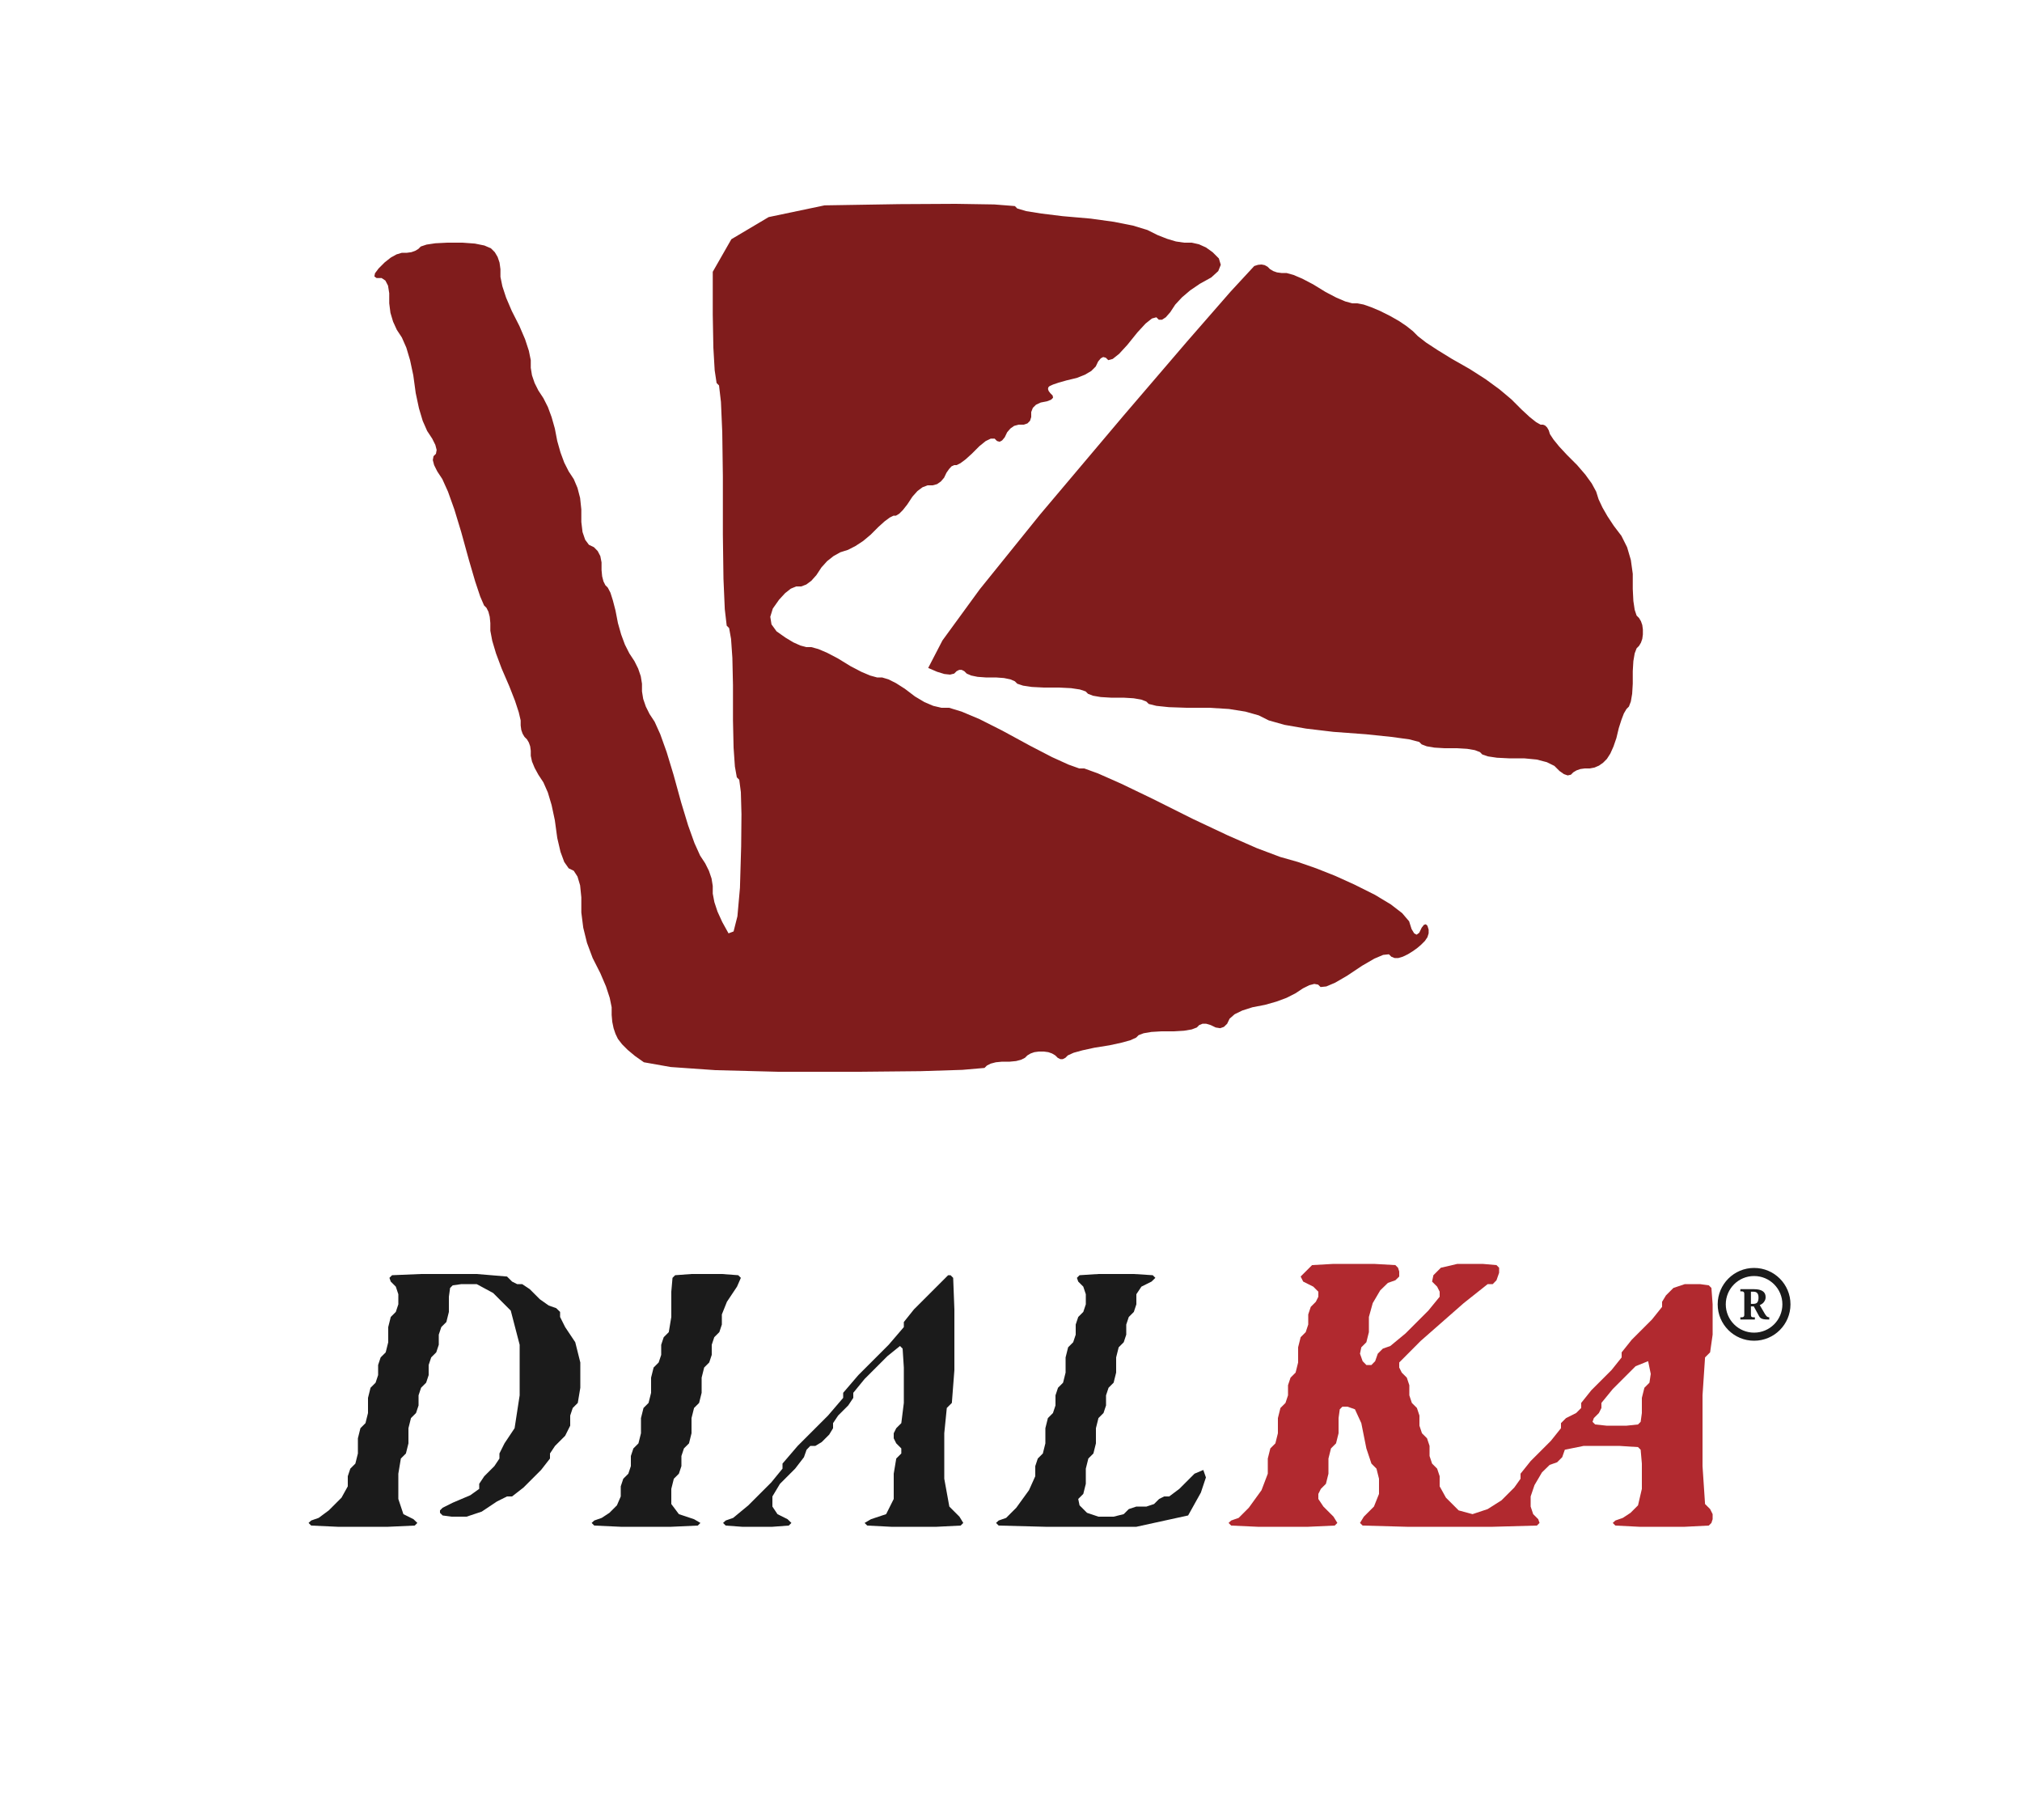
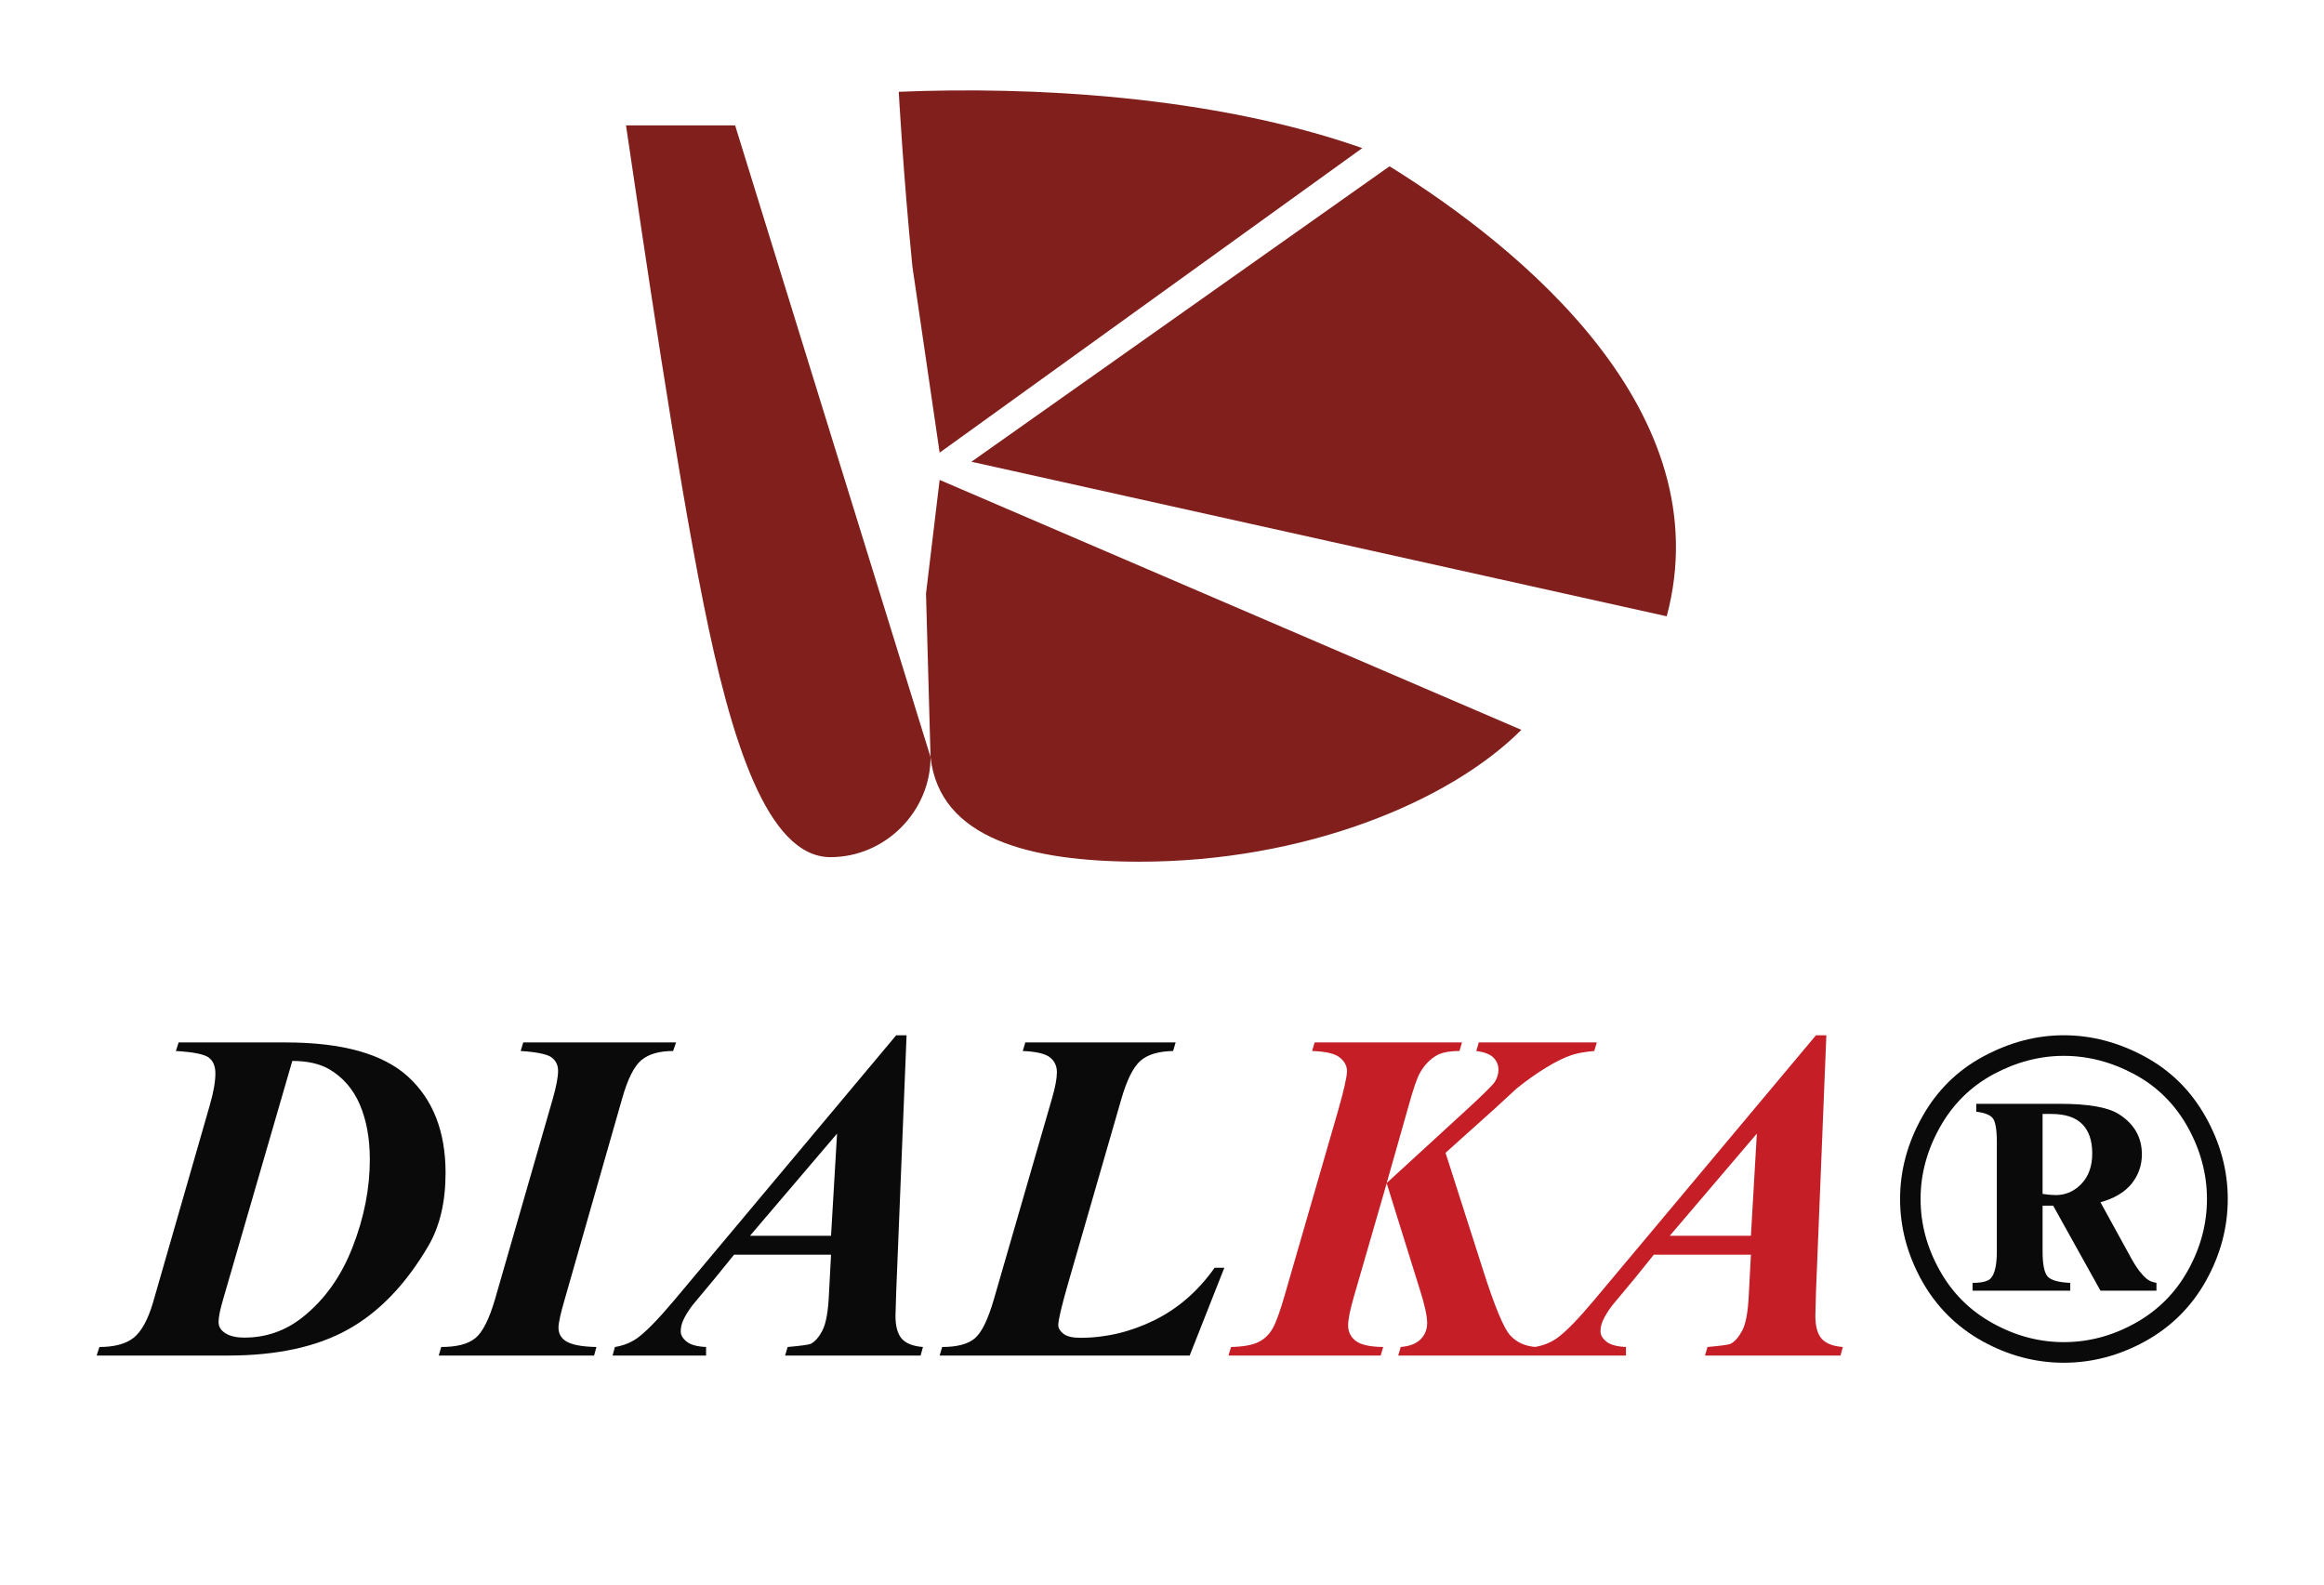
- <svg xmlns="http://www.w3.org/2000/svg" viewBox="0 0 200 180" width="200" height="180" fill="none">
-   <g fill="#801C1C" fill-rule="evenodd">
-     <path d="M 81.56 20.31 L 88.94 20.19 L 94.53 20.16 L 98.34 20.22 L 100.38 20.38 L 100.62 20.62 L 101.50 20.88 L 103.00 21.12 L 105.12 21.38 L 107.88 21.62 L 110.19 21.94 L 112.06 22.31 L 113.50 22.75 L 114.50 23.25 L 115.44 23.62 L 116.31 23.88 L 117.12 24.00 L 117.88 24.00 L 118.59 24.16 L 119.28 24.47 L 119.94 24.94 L 120.56 25.56 L 120.75 26.19 L 120.50 26.81 L 119.81 27.44 L 118.69 28.06 L 117.72 28.72 L 116.91 29.41 L 116.25 30.12 L 115.75 30.88 L 115.31 31.38 L 114.94 31.62 L 114.62 31.62 L 114.38 31.38 L 113.94 31.50 L 113.31 32.00 L 112.50 32.88 L 111.50 34.12 L 110.69 35.00 L 110.06 35.50 L 109.62 35.62 L 109.38 35.38 L 109.12 35.31 L 108.88 35.44 L 108.62 35.75 L 108.38 36.25 L 107.94 36.69 L 107.31 37.06 L 106.50 37.38 L 105.50 37.62 L 104.72 37.84 L 104.16 38.03 L 103.81 38.19 L 103.69 38.31 L 103.66 38.47 L 103.72 38.66 L 103.88 38.88 L 104.12 39.12 L 104.16 39.34 L 103.97 39.53 L 103.56 39.69 L 102.94 39.81 L 102.47 40.03 L 102.16 40.34 L 102.00 40.75 L 102.00 41.25 L 101.88 41.62 L 101.62 41.88 L 101.25 42.00 L 100.75 42.00 L 100.31 42.12 L 99.94 42.38 L 99.62 42.75 L 99.38 43.25 L 99.12 43.56 L 98.88 43.69 L 98.62 43.62 L 98.38 43.38 L 98.00 43.38 L 97.50 43.62 L 96.88 44.12 L 96.12 44.88 L 95.50 45.44 L 95.00 45.81 L 94.62 46.00 L 94.38 46.00 L 94.12 46.12 L 93.88 46.38 L 93.62 46.75 L 93.38 47.25 L 93.06 47.62 L 92.69 47.88 L 92.25 48.00 L 91.75 48.00 L 91.25 48.19 L 90.75 48.56 L 90.25 49.12 L 89.75 49.88 L 89.31 50.44 L 88.94 50.81 L 88.62 51.00 L 88.38 51.00 L 88.00 51.19 L 87.50 51.56 L 86.88 52.12 L 86.12 52.88 L 85.38 53.50 L 84.62 54.00 L 83.88 54.38 L 83.12 54.62 L 82.44 55.00 L 81.81 55.50 L 81.25 56.12 L 80.75 56.88 L 80.25 57.44 L 79.75 57.81 L 79.25 58.00 L 78.75 58.00 L 78.22 58.22 L 77.66 58.66 L 77.06 59.31 L 76.44 60.19 L 76.19 61.00 L 76.31 61.75 L 76.81 62.44 L 77.69 63.06 L 78.47 63.53 L 79.16 63.84 L 79.75 64.00 L 80.25 64.00 L 80.94 64.19 L 81.81 64.56 L 82.88 65.12 L 84.12 65.88 L 85.19 66.44 L 86.06 66.81 L 86.75 67.00 L 87.25 67.00 L 87.88 67.19 L 88.62 67.56 L 89.50 68.12 L 90.50 68.88 L 91.44 69.44 L 92.31 69.81 L 93.12 70.00 L 93.88 70.00 L 95.12 70.38 L 96.88 71.12 L 99.12 72.25 L 101.88 73.75 L 104.06 74.88 L 105.69 75.62 L 106.75 76.00 L 107.25 76.00 L 108.62 76.50 L 110.88 77.50 L 114.00 79.00 L 118.00 81.00 L 121.44 82.62 L 124.31 83.88 L 126.62 84.75 L 128.38 85.25 L 130.19 85.88 L 132.06 86.62 L 134.00 87.50 L 136.00 88.50 L 137.56 89.44 L 138.69 90.31 L 139.38 91.12 L 139.62 91.88 L 139.88 92.31 L 140.12 92.44 L 140.38 92.25 L 140.62 91.75 L 140.84 91.47 L 141.03 91.41 L 141.19 91.56 L 141.31 91.94 L 141.31 92.31 L 141.19 92.69 L 140.94 93.06 L 140.56 93.44 L 140.16 93.78 L 139.72 94.09 L 139.25 94.38 L 138.75 94.62 L 138.31 94.75 L 137.94 94.75 L 137.62 94.62 L 137.38 94.38 L 136.81 94.44 L 135.94 94.81 L 134.75 95.50 L 133.25 96.50 L 132.06 97.19 L 131.19 97.56 L 130.62 97.62 L 130.38 97.38 L 130.00 97.31 L 129.50 97.44 L 128.88 97.75 L 128.12 98.25 L 127.25 98.69 L 126.25 99.06 L 125.12 99.38 L 123.88 99.62 L 122.88 99.94 L 122.12 100.31 L 121.62 100.75 L 121.38 101.25 L 121.06 101.56 L 120.69 101.69 L 120.25 101.62 L 119.75 101.38 L 119.31 101.25 L 118.94 101.25 L 118.62 101.38 L 118.38 101.62 L 117.88 101.81 L 117.12 101.94 L 116.12 102.00 L 114.88 102.00 L 113.88 102.06 L 113.12 102.19 L 112.62 102.38 L 112.38 102.62 L 111.81 102.88 L 110.94 103.12 L 109.75 103.38 L 108.25 103.62 L 107.06 103.88 L 106.19 104.12 L 105.62 104.38 L 105.38 104.62 L 105.12 104.75 L 104.88 104.75 L 104.62 104.62 L 104.38 104.38 L 104.06 104.19 L 103.69 104.06 L 103.25 104.00 L 102.75 104.00 L 102.31 104.06 L 101.94 104.19 L 101.62 104.38 L 101.38 104.62 L 101.00 104.81 L 100.50 104.94 L 99.88 105.00 L 99.12 105.00 L 98.50 105.06 L 98.00 105.19 L 97.62 105.38 L 97.38 105.62 L 95.19 105.81 L 91.06 105.94 L 85.00 106.00 L 77.00 106.00 L 70.78 105.84 L 66.34 105.53 L 63.69 105.06 L 62.81 104.44 L 62.09 103.84 L 61.53 103.28 L 61.12 102.75 L 60.88 102.25 L 60.69 101.69 L 60.56 101.06 L 60.50 100.38 L 60.50 99.62 L 60.31 98.69 L 59.94 97.56 L 59.38 96.25 L 58.62 94.75 L 58.06 93.25 L 57.69 91.75 L 57.50 90.25 L 57.50 88.75 L 57.38 87.56 L 57.12 86.69 L 56.75 86.12 L 56.25 85.88 L 55.81 85.25 L 55.44 84.25 L 55.12 82.88 L 54.88 81.12 L 54.56 79.62 L 54.19 78.38 L 53.75 77.38 L 53.25 76.62 L 52.88 75.94 L 52.62 75.31 L 52.50 74.75 L 52.50 74.25 L 52.44 73.81 L 52.31 73.44 L 52.12 73.12 L 51.88 72.88 L 51.69 72.56 L 51.56 72.19 L 51.50 71.75 L 51.50 71.25 L 51.31 70.44 L 50.94 69.31 L 50.38 67.88 L 49.62 66.12 L 49.06 64.62 L 48.69 63.38 L 48.50 62.38 L 48.50 61.62 L 48.44 61.00 L 48.31 60.50 L 48.12 60.12 L 47.88 59.88 L 47.50 59.00 L 47.00 57.50 L 46.38 55.38 L 45.62 52.62 L 44.94 50.38 L 44.31 48.62 L 43.75 47.38 L 43.25 46.62 L 42.94 46.00 L 42.81 45.50 L 42.88 45.12 L 43.12 44.88 L 43.19 44.50 L 43.06 44.00 L 42.75 43.38 L 42.25 42.62 L 41.81 41.62 L 41.44 40.38 L 41.12 38.88 L 40.88 37.12 L 40.56 35.62 L 40.19 34.38 L 39.75 33.38 L 39.25 32.62 L 38.88 31.81 L 38.62 30.94 L 38.50 30.00 L 38.50 29.00 L 38.38 28.25 L 38.12 27.75 L 37.75 27.50 L 37.25 27.50 L 37.03 27.34 L 37.09 27.03 L 37.44 26.56 L 38.06 25.94 L 38.66 25.47 L 39.22 25.16 L 39.75 25.00 L 40.25 25.00 L 40.69 24.94 L 41.06 24.81 L 41.38 24.62 L 41.62 24.38 L 42.19 24.19 L 43.06 24.06 L 44.25 24.00 L 45.75 24.00 L 46.97 24.09 L 47.91 24.28 L 48.56 24.56 L 48.94 24.94 L 49.22 25.41 L 49.41 25.97 L 49.50 26.62 L 49.50 27.38 L 49.69 28.31 L 50.06 29.44 L 50.62 30.75 L 51.38 32.25 L 51.94 33.56 L 52.31 34.69 L 52.50 35.62 L 52.50 36.38 L 52.62 37.12 L 52.88 37.88 L 53.25 38.62 L 53.75 39.38 L 54.19 40.25 L 54.56 41.25 L 54.88 42.38 L 55.12 43.62 L 55.44 44.75 L 55.81 45.75 L 56.25 46.62 L 56.75 47.38 L 57.12 48.25 L 57.38 49.25 L 57.50 50.38 L 57.50 51.62 L 57.62 52.62 L 57.88 53.38 L 58.25 53.88 L 58.75 54.12 L 59.12 54.50 L 59.38 55.00 L 59.50 55.62 L 59.50 56.38 L 59.56 57.00 L 59.69 57.50 L 59.88 57.88 L 60.12 58.12 L 60.38 58.62 L 60.62 59.38 L 60.88 60.38 L 61.12 61.62 L 61.44 62.75 L 61.81 63.75 L 62.25 64.62 L 62.75 65.38 L 63.12 66.12 L 63.38 66.88 L 63.50 67.62 L 63.50 68.38 L 63.62 69.12 L 63.88 69.88 L 64.25 70.62 L 64.75 71.38 L 65.31 72.62 L 65.94 74.38 L 66.62 76.62 L 67.38 79.38 L 68.06 81.62 L 68.69 83.38 L 69.25 84.62 L 69.75 85.38 L 70.12 86.12 L 70.38 86.88 L 70.50 87.62 L 70.50 88.38 L 70.66 89.22 L 70.97 90.16 L 71.44 91.19 L 72.06 92.31 L 72.56 92.12 L 72.94 90.62 L 73.19 87.81 L 73.31 83.69 L 73.34 80.53 L 73.28 78.34 L 73.12 77.12 L 72.88 76.88 L 72.69 75.81 L 72.56 73.94 L 72.50 71.25 L 72.50 67.75 L 72.44 65.06 L 72.31 63.19 L 72.12 62.12 L 71.88 61.88 L 71.69 60.25 L 71.56 57.25 L 71.50 52.88 L 71.50 47.12 L 71.44 42.75 L 71.31 39.75 L 71.12 38.12 L 70.88 37.88 L 70.69 36.62 L 70.56 34.38 L 70.50 31.12 L 70.50 26.88 L 72.34 23.66 L 76.03 21.47 Z M 124.06 26.31 L 124.44 26.19 L 124.78 26.16 L 125.09 26.22 L 125.38 26.38 L 125.62 26.62 L 125.94 26.81 L 126.31 26.94 L 126.75 27.00 L 127.25 27.00 L 127.94 27.19 L 128.81 27.56 L 129.88 28.12 L 131.12 28.88 L 132.19 29.44 L 133.06 29.81 L 133.75 30.00 L 134.25 30.00 L 134.88 30.12 L 135.62 30.38 L 136.50 30.75 L 137.50 31.25 L 138.38 31.75 L 139.12 32.25 L 139.75 32.75 L 140.25 33.25 L 141.06 33.88 L 142.19 34.62 L 143.62 35.50 L 145.38 36.50 L 146.94 37.50 L 148.31 38.50 L 149.50 39.50 L 150.50 40.50 L 151.31 41.25 L 151.94 41.75 L 152.38 42.00 L 152.62 42.00 L 152.84 42.09 L 153.03 42.28 L 153.19 42.56 L 153.31 42.94 L 153.66 43.47 L 154.22 44.16 L 155.00 45.00 L 156.00 46.00 L 156.81 46.94 L 157.44 47.81 L 157.88 48.62 L 158.12 49.38 L 158.50 50.19 L 159.00 51.06 L 159.62 52.00 L 160.38 53.00 L 160.94 54.12 L 161.31 55.38 L 161.50 56.75 L 161.50 58.25 L 161.56 59.44 L 161.69 60.31 L 161.88 60.88 L 162.12 61.12 L 162.31 61.44 L 162.44 61.81 L 162.50 62.25 L 162.50 62.75 L 162.44 63.19 L 162.31 63.56 L 162.12 63.88 L 161.88 64.12 L 161.69 64.62 L 161.56 65.38 L 161.50 66.38 L 161.50 67.62 L 161.44 68.62 L 161.31 69.38 L 161.12 69.88 L 160.88 70.12 L 160.62 70.56 L 160.38 71.19 L 160.12 72.00 L 159.88 73.00 L 159.59 73.84 L 159.28 74.53 L 158.94 75.06 L 158.56 75.44 L 158.16 75.72 L 157.72 75.91 L 157.25 76.00 L 156.75 76.00 L 156.31 76.06 L 155.94 76.19 L 155.62 76.38 L 155.38 76.62 L 155.06 76.69 L 154.69 76.56 L 154.25 76.25 L 153.75 75.75 L 153.00 75.38 L 152.00 75.12 L 150.75 75.00 L 149.25 75.00 L 148.06 74.94 L 147.19 74.81 L 146.62 74.62 L 146.38 74.38 L 145.88 74.19 L 145.12 74.06 L 144.12 74.00 L 142.88 74.00 L 141.88 73.94 L 141.12 73.81 L 140.62 73.62 L 140.38 73.38 L 139.38 73.12 L 137.62 72.88 L 135.12 72.62 L 131.88 72.38 L 129.19 72.06 L 127.06 71.69 L 125.50 71.25 L 124.50 70.75 L 123.19 70.38 L 121.56 70.12 L 119.62 70.00 L 117.38 70.00 L 115.62 69.94 L 114.38 69.81 L 113.62 69.62 L 113.38 69.38 L 112.88 69.19 L 112.12 69.06 L 111.12 69.00 L 109.88 69.00 L 108.88 68.94 L 108.12 68.81 L 107.62 68.62 L 107.38 68.38 L 106.81 68.19 L 105.94 68.06 L 104.75 68.00 L 103.25 68.00 L 102.06 67.94 L 101.19 67.81 L 100.62 67.62 L 100.38 67.38 L 99.94 67.19 L 99.31 67.06 L 98.50 67.00 L 97.50 67.00 L 96.69 66.94 L 96.06 66.81 L 95.62 66.62 L 95.38 66.38 L 95.12 66.25 L 94.88 66.25 L 94.62 66.38 L 94.38 66.62 L 93.97 66.72 L 93.41 66.66 L 92.69 66.44 L 91.81 66.06 L 93.22 63.34 L 96.91 58.28 L 102.88 50.88 L 111.12 41.12 L 117.41 33.78 L 121.72 28.84 Z" />
+ <svg xmlns="http://www.w3.org/2000/svg" viewBox="0 0 220 150" width="220" height="150" fill="none">
+   <g fill="#811F1C" fill-rule="evenodd">
+     <path d="M 59.26 11.87 L 69.59 11.87 L 88.09 71.67 C 88.09 76.84 83.78 81.14 78.62 81.14 C 72.60 81.14 69.16 69.95 66.58 57.05 C 63.99 44.14 60.98 23.49 59.26 11.87 Z M 85.08 8.69 C 97.55 8.17 114.76 9.03 128.96 14.02 L 88.95 42.85 L 86.37 25.21 C 85.51 16.60 85.08 8.69 85.08 8.69 Z M 91.96 43.71 L 131.54 15.74 C 144.02 23.49 162.95 38.98 157.78 58.34 Z M 88.95 45.43 L 144.02 69.09 C 137.13 75.98 123.37 81.57 107.88 81.57 C 97.55 81.57 88.95 79.42 88.09 71.67 L 87.66 56.19 Z" />
  </g>
-   <g fill="#1B1B1B" fill-rule="evenodd">
-     <path d="M 38.52 126.38 L 38.78 126.12 L 41.65 126.00 L 47.15 126.00 L 50.15 126.25 L 50.65 126.75 L 51.15 127.00 L 51.65 127.00 L 52.40 127.50 L 53.40 128.50 L 54.28 129.12 L 55.02 129.38 L 55.40 129.75 L 55.40 130.25 L 55.90 131.25 L 56.90 132.75 L 57.40 134.75 L 57.40 137.25 L 57.15 138.75 L 56.65 139.25 L 56.40 140.00 L 56.40 141.00 L 55.90 142.00 L 54.90 143.00 L 54.40 143.75 L 54.40 144.25 L 53.52 145.38 L 51.78 147.12 L 50.65 148.00 L 50.15 148.00 L 49.15 148.50 L 47.65 149.50 L 46.15 150.00 L 44.65 150.00 L 43.78 149.88 L 43.52 149.62 L 43.52 149.38 L 43.78 149.12 L 44.78 148.62 L 46.52 147.88 L 47.40 147.25 L 47.40 146.75 L 47.90 146.00 L 48.90 145.00 L 49.40 144.25 L 49.40 143.75 L 49.90 142.75 L 50.90 141.25 L 51.40 138.00 L 51.40 133.00 L 50.52 129.62 L 48.78 127.88 L 47.15 127.00 L 45.65 127.00 L 44.78 127.12 L 44.52 127.38 L 44.40 128.25 L 44.40 129.75 L 44.15 130.75 L 43.65 131.25 L 43.40 132.00 L 43.40 133.00 L 43.15 133.75 L 42.65 134.25 L 42.40 135.00 L 42.40 136.00 L 42.15 136.75 L 41.65 137.25 L 41.40 138.00 L 41.40 139.00 L 41.15 139.75 L 40.65 140.25 L 40.40 141.25 L 40.40 142.75 L 40.15 143.75 L 39.65 144.25 L 39.40 145.75 L 39.40 148.25 L 39.90 149.75 L 40.90 150.25 L 41.28 150.62 L 41.02 150.88 L 38.40 151.00 L 33.40 151.00 L 30.78 150.88 L 30.52 150.62 L 30.78 150.38 L 31.52 150.12 L 32.52 149.38 L 33.78 148.12 L 34.40 147.00 L 34.40 146.00 L 34.65 145.25 L 35.15 144.75 L 35.40 143.75 L 35.40 142.25 L 35.65 141.25 L 36.15 140.75 L 36.40 139.75 L 36.40 138.25 L 36.65 137.25 L 37.15 136.75 L 37.40 136.00 L 37.40 135.00 L 37.65 134.25 L 38.15 133.75 L 38.40 132.75 L 38.40 131.25 L 38.65 130.25 L 39.15 129.75 L 39.40 129.00 L 39.40 128.00 L 39.15 127.25 L 38.65 126.75 Z M 66.52 126.38 L 66.78 126.12 L 68.40 126.00 L 71.40 126.00 L 73.02 126.12 L 73.28 126.38 L 72.90 127.25 L 71.90 128.75 L 71.40 130.00 L 71.40 131.00 L 71.15 131.75 L 70.65 132.25 L 70.40 133.00 L 70.40 134.00 L 70.15 134.75 L 69.65 135.25 L 69.40 136.25 L 69.40 137.75 L 69.15 138.75 L 68.65 139.25 L 68.40 140.25 L 68.40 141.75 L 68.15 142.75 L 67.65 143.25 L 67.40 144.00 L 67.40 145.00 L 67.15 145.75 L 66.65 146.25 L 66.40 147.25 L 66.40 148.75 L 67.15 149.75 L 68.65 150.25 L 69.28 150.62 L 69.02 150.88 L 66.40 151.00 L 61.40 151.00 L 58.78 150.88 L 58.52 150.62 L 58.78 150.38 L 59.52 150.12 L 60.28 149.62 L 61.02 148.88 L 61.40 148.00 L 61.40 147.00 L 61.65 146.25 L 62.15 145.75 L 62.40 145.00 L 62.40 144.00 L 62.65 143.25 L 63.15 142.75 L 63.40 141.75 L 63.40 140.25 L 63.65 139.25 L 64.15 138.75 L 64.40 137.75 L 64.40 136.25 L 64.65 135.25 L 65.15 134.75 L 65.40 134.00 L 65.40 133.00 L 65.65 132.25 L 66.15 131.75 L 66.40 130.25 L 66.40 127.75 Z M 93.52 126.38 L 93.78 126.12 L 94.02 126.12 L 94.28 126.38 L 94.40 129.50 L 94.40 135.50 L 94.15 138.75 L 93.65 139.25 L 93.40 141.75 L 93.40 146.25 L 93.90 149.00 L 94.90 150.00 L 95.28 150.62 L 95.02 150.88 L 92.65 151.00 L 88.15 151.00 L 85.78 150.88 L 85.52 150.62 L 86.15 150.25 L 87.65 149.75 L 88.40 148.25 L 88.40 145.75 L 88.65 144.25 L 89.15 143.75 L 89.15 143.25 L 88.65 142.75 L 88.40 142.25 L 88.40 141.75 L 88.65 141.25 L 89.15 140.75 L 89.40 138.75 L 89.40 135.25 L 89.28 133.38 L 89.02 133.12 L 87.78 134.12 L 85.52 136.38 L 84.40 137.75 L 84.40 138.25 L 83.90 139.00 L 82.90 140.00 L 82.40 140.75 L 82.40 141.25 L 82.02 141.88 L 81.28 142.62 L 80.65 143.00 L 80.15 143.00 L 79.78 143.38 L 79.52 144.12 L 78.65 145.25 L 77.15 146.75 L 76.40 148.00 L 76.40 149.00 L 76.90 149.75 L 77.90 150.25 L 78.28 150.62 L 78.02 150.88 L 76.40 151.00 L 73.40 151.00 L 71.78 150.88 L 71.52 150.62 L 71.78 150.38 L 72.52 150.12 L 74.02 148.88 L 76.28 146.62 L 77.40 145.25 L 77.40 144.75 L 78.90 143.00 L 81.90 140.00 L 83.40 138.25 L 83.40 137.75 L 84.90 136.00 L 87.90 133.00 L 89.40 131.25 L 89.40 130.75 L 90.40 129.50 L 92.40 127.50 Z M 106.52 126.38 L 106.78 126.12 L 108.65 126.00 L 112.15 126.00 L 114.02 126.12 L 114.28 126.38 L 113.90 126.75 L 112.90 127.25 L 112.40 128.00 L 112.40 129.00 L 112.15 129.75 L 111.65 130.25 L 111.40 131.00 L 111.40 132.00 L 111.15 132.75 L 110.65 133.25 L 110.40 134.25 L 110.40 135.75 L 110.15 136.75 L 109.65 137.25 L 109.40 138.00 L 109.40 139.00 L 109.15 139.75 L 108.65 140.25 L 108.40 141.25 L 108.40 142.75 L 108.15 143.75 L 107.65 144.25 L 107.40 145.25 L 107.40 146.75 L 107.15 147.75 L 106.65 148.25 L 106.78 148.88 L 107.52 149.62 L 108.65 150.00 L 110.15 150.00 L 111.15 149.75 L 111.65 149.25 L 112.40 149.00 L 113.40 149.00 L 114.15 148.75 L 114.65 148.25 L 115.15 148.00 L 115.65 148.00 L 116.65 147.25 L 118.15 145.75 L 119.02 145.38 L 119.28 146.12 L 118.78 147.62 L 117.52 149.88 L 112.40 151.00 L 103.40 151.00 L 98.78 150.88 L 98.52 150.62 L 98.78 150.38 L 99.52 150.12 L 100.52 149.12 L 101.78 147.38 L 102.40 146.00 L 102.40 145.00 L 102.65 144.25 L 103.15 143.75 L 103.40 142.75 L 103.40 141.25 L 103.65 140.25 L 104.15 139.75 L 104.40 139.00 L 104.40 138.00 L 104.65 137.25 L 105.15 136.75 L 105.40 135.75 L 105.40 134.25 L 105.65 133.25 L 106.15 132.75 L 106.40 132.00 L 106.40 131.00 L 106.65 130.25 L 107.15 129.75 L 107.40 129.00 L 107.40 128.00 L 107.15 127.25 L 106.65 126.75 Z" />
+   <g fill="#0A0A0A" fill-rule="nonzero">
+     <path d="M 9.15 128.32 L 9.41 127.51 Q 11.55 127.51 12.66 126.63 Q 13.76 125.74 14.48 123.32 L 19.86 104.62 Q 20.39 102.79 20.39 101.61 Q 20.39 100.60 19.77 100.12 Q 19.16 99.64 16.65 99.49 L 16.91 98.68 L 27.05 98.68 Q 35.08 98.68 38.63 101.92 Q 42.18 105.17 42.18 111.03 Q 42.18 115.16 40.54 117.96 Q 37.33 123.43 32.91 125.87 Q 28.50 128.32 21.57 128.32 Z M 27.67 100.43 L 21.15 122.90 Q 20.69 124.45 20.69 125.13 Q 20.69 125.74 21.20 126.11 Q 21.85 126.62 23.14 126.62 Q 26.22 126.62 28.65 124.69 Q 31.76 122.22 33.38 118.05 Q 35.01 113.87 35.01 109.76 Q 35.01 106.79 34.07 104.58 Q 33.13 102.37 31.16 101.21 Q 29.79 100.43 27.67 100.43 Z M 49.29 99.49 L 49.53 98.68 L 64.00 98.68 L 63.72 99.49 Q 61.75 99.49 60.71 100.36 Q 59.67 101.24 58.89 104.01 L 53.46 122.99 Q 52.87 125.00 52.87 125.68 Q 52.87 126.46 53.49 126.90 Q 54.27 127.47 56.46 127.51 L 56.24 128.32 L 41.53 128.32 L 41.77 127.51 Q 43.98 127.51 45.00 126.67 Q 46.03 125.83 46.86 122.99 L 52.33 104.01 Q 52.83 102.26 52.83 101.37 Q 52.83 100.56 52.22 100.10 Q 51.61 99.64 49.29 99.49 Z M 78.67 118.77 L 69.49 118.77 L 67.65 121.04 L 65.55 123.56 Q 64.94 124.37 64.66 125.02 Q 64.44 125.52 64.44 126.03 Q 64.44 126.55 65.00 127.00 Q 65.55 127.45 66.84 127.51 L 66.84 128.32 L 57.99 128.32 L 58.21 127.51 Q 59.39 127.32 60.31 126.68 Q 61.53 125.81 63.83 123.08 L 84.84 98.00 L 85.82 98.00 L 84.84 122.27 Q 84.77 124.17 84.77 124.56 Q 84.77 126.05 85.37 126.73 Q 85.97 127.40 87.37 127.51 L 87.15 128.32 L 74.32 128.32 L 74.56 127.51 Q 76.46 127.34 76.75 127.21 Q 77.36 126.90 77.86 125.93 Q 78.36 124.96 78.47 122.55 Z M 78.67 116.98 L 79.24 107.31 L 71.00 116.98 Z M 112.62 128.32 L 88.95 128.32 L 89.19 127.51 Q 91.31 127.51 92.28 126.69 Q 93.25 125.87 94.08 123.01 L 99.59 103.97 Q 100.05 102.39 100.05 101.50 Q 100.05 100.62 99.40 100.10 Q 98.74 99.57 96.82 99.49 L 97.06 98.68 L 111.29 98.68 L 111.05 99.49 Q 108.99 99.53 107.98 100.40 Q 106.96 101.28 106.17 103.97 L 101.14 121.39 Q 100.18 124.72 100.18 125.44 Q 100.18 125.87 100.67 126.26 Q 101.17 126.64 102.26 126.64 Q 105.89 126.64 109.27 124.98 Q 112.64 123.32 114.98 120.01 L 115.90 120.01 Z" />
  </g>
-   <g fill="#B1292F" fill-rule="evenodd">
-     <path d="M 129.52 125.38 L 129.78 125.12 L 131.90 125.00 L 135.90 125.00 L 138.02 125.12 L 138.28 125.38 L 138.40 125.75 L 138.40 126.25 L 138.02 126.62 L 137.28 126.88 L 136.52 127.62 L 135.78 128.88 L 135.40 130.25 L 135.40 131.75 L 135.15 132.75 L 134.65 133.25 L 134.52 133.88 L 134.78 134.62 L 135.15 135.00 L 135.65 135.00 L 136.02 134.62 L 136.28 133.88 L 136.78 133.38 L 137.52 133.12 L 139.02 131.88 L 141.28 129.62 L 142.40 128.25 L 142.40 127.75 L 142.15 127.25 L 141.65 126.75 L 141.78 126.12 L 142.52 125.38 L 144.15 125.00 L 146.65 125.00 L 148.02 125.12 L 148.28 125.38 L 148.28 125.88 L 148.02 126.62 L 147.65 127.00 L 147.15 127.00 L 144.78 128.88 L 140.52 132.62 L 138.40 134.75 L 138.40 135.25 L 138.65 135.75 L 139.15 136.25 L 139.40 137.00 L 139.40 138.00 L 139.65 138.75 L 140.15 139.25 L 140.40 140.00 L 140.40 141.00 L 140.65 141.75 L 141.15 142.25 L 141.40 143.00 L 141.40 144.00 L 141.65 144.75 L 142.15 145.25 L 142.40 146.00 L 142.40 147.00 L 143.02 148.12 L 144.28 149.38 L 145.65 149.75 L 147.15 149.25 L 148.52 148.38 L 149.78 147.12 L 150.40 146.25 L 150.40 145.75 L 151.40 144.50 L 153.40 142.50 L 154.40 141.25 L 154.40 140.75 L 154.90 140.25 L 155.90 139.75 L 156.40 139.25 L 156.40 138.75 L 157.40 137.50 L 159.40 135.50 L 160.40 134.25 L 160.40 133.75 L 161.40 132.50 L 163.40 130.50 L 164.40 129.25 L 164.40 128.75 L 164.78 128.12 L 165.52 127.38 L 166.65 127.00 L 168.15 127.00 L 169.02 127.12 L 169.28 127.38 L 169.40 129.00 L 169.40 132.00 L 169.15 133.75 L 168.65 134.25 L 168.40 138.00 L 168.40 145.00 L 168.65 148.75 L 169.15 149.25 L 169.40 149.75 L 169.40 150.25 L 169.28 150.62 L 169.02 150.88 L 166.65 151.00 L 162.15 151.00 L 159.78 150.88 L 159.52 150.62 L 159.78 150.38 L 160.52 150.12 L 161.28 149.62 L 162.02 148.88 L 162.40 147.25 L 162.40 144.75 L 162.28 143.38 L 162.02 143.12 L 160.15 143.00 L 156.65 143.00 L 154.78 143.38 L 154.52 144.12 L 154.02 144.62 L 153.28 144.88 L 152.52 145.62 L 151.78 146.88 L 151.40 148.00 L 151.40 149.00 L 151.65 149.75 L 152.15 150.25 L 152.28 150.62 L 152.02 150.88 L 147.65 151.00 L 139.15 151.00 L 134.78 150.88 L 134.52 150.62 L 134.90 150.00 L 135.90 149.00 L 136.40 147.75 L 136.40 146.25 L 136.15 145.25 L 135.65 144.75 L 135.15 143.25 L 134.65 140.75 L 134.02 139.38 L 133.28 139.12 L 132.78 139.12 L 132.52 139.38 L 132.40 140.25 L 132.40 141.75 L 132.15 142.75 L 131.65 143.25 L 131.40 144.25 L 131.40 145.75 L 131.15 146.75 L 130.65 147.25 L 130.40 147.75 L 130.40 148.25 L 130.90 149.00 L 131.90 150.00 L 132.28 150.62 L 132.02 150.88 L 129.40 151.00 L 124.40 151.00 L 121.78 150.88 L 121.52 150.62 L 121.78 150.38 L 122.52 150.12 L 123.52 149.12 L 124.78 147.38 L 125.40 145.75 L 125.40 144.25 L 125.65 143.25 L 126.15 142.75 L 126.40 141.75 L 126.40 140.25 L 126.65 139.25 L 127.15 138.75 L 127.40 138.00 L 127.40 137.00 L 127.65 136.25 L 128.15 135.75 L 128.40 134.75 L 128.40 133.25 L 128.65 132.25 L 129.15 131.75 L 129.40 131.00 L 129.40 130.00 L 129.65 129.25 L 130.15 128.75 L 130.40 128.25 L 130.40 127.75 L 129.90 127.25 L 128.90 126.75 L 128.65 126.25 L 129.15 125.75 Z M 161.78 135.12 L 159.52 137.38 L 158.40 138.75 L 158.40 139.25 L 158.15 139.75 L 157.65 140.25 L 157.52 140.62 L 157.78 140.88 L 158.90 141.00 L 160.90 141.00 L 162.02 140.88 L 162.28 140.62 L 162.40 139.75 L 162.40 138.25 L 162.65 137.25 L 163.15 136.75 L 163.28 135.88 L 163.02 134.62 Z" />
+   <g fill="#C51E26" fill-rule="nonzero">
+     <path d="M 145.20 128.32 L 132.36 128.32 L 132.60 127.51 Q 133.87 127.40 134.48 126.78 Q 135.10 126.16 135.10 125.24 Q 135.10 124.26 134.42 122.11 L 131.27 112.01 L 128.14 122.83 Q 127.62 124.65 127.62 125.46 Q 127.62 126.38 128.34 126.93 Q 129.06 127.49 130.94 127.51 L 130.70 128.32 L 116.29 128.32 L 116.54 127.51 Q 118.26 127.47 119.11 127.05 Q 119.97 126.64 120.47 125.76 Q 120.97 124.89 121.67 122.42 L 126.66 105.17 Q 127.51 102.20 127.51 101.39 Q 127.51 100.65 126.82 100.10 Q 126.13 99.55 124.21 99.49 L 124.45 98.68 L 138.40 98.68 L 138.16 99.49 Q 136.76 99.49 136.01 99.90 Q 135.03 100.47 134.42 101.56 Q 134.00 102.28 133.28 104.91 L 131.27 111.99 L 138.99 104.91 Q 141.24 102.83 141.50 102.42 Q 141.85 101.87 141.85 101.26 Q 141.85 100.60 141.38 100.12 Q 140.91 99.64 139.75 99.49 L 139.99 98.68 L 151.16 98.68 L 150.92 99.49 Q 149.63 99.60 148.82 99.86 Q 147.75 100.21 146.38 101.05 Q 145.00 101.89 143.58 103.03 L 141.54 104.91 L 136.84 109.13 L 140.34 120.06 Q 142.05 125.46 142.99 126.44 Q 143.93 127.43 145.44 127.51 Z M 165.75 118.77 L 156.56 118.77 L 154.73 121.04 L 152.63 123.56 Q 152.02 124.37 151.73 125.02 Q 151.51 125.52 151.51 126.03 Q 151.51 126.55 152.07 127.00 Q 152.63 127.45 153.92 127.51 L 153.92 128.32 L 145.06 128.32 L 145.28 127.51 Q 146.46 127.32 147.38 126.68 Q 148.61 125.81 150.90 123.08 L 171.91 98.00 L 172.89 98.00 L 171.91 122.27 Q 171.85 124.17 171.85 124.56 Q 171.85 126.05 172.45 126.73 Q 173.05 127.40 174.45 127.51 L 174.23 128.32 L 161.40 128.32 L 161.64 127.51 Q 163.54 127.34 163.82 127.21 Q 164.43 126.90 164.94 125.93 Q 165.44 124.96 165.55 122.55 Z M 165.75 116.98 L 166.31 107.31 L 158.07 116.98 Z" />
  </g>
-   <circle cx="173.5" cy="129.0" r="3.2" stroke="#1B1B1B" stroke-width="0.8" fill="none" />
-   <text x="173.5" y="130.5" font-family="serif" font-size="4.2" font-weight="bold" fill="#1B1B1B" text-anchor="middle">R</text>
+   <g fill="#0A0A0A" fill-rule="nonzero">
+     <path d="M 195.37 98.00 Q 199.28 98.00 203.00 100.00 Q 206.71 102.00 208.80 105.73 Q 210.89 109.46 210.89 113.50 Q 210.89 117.52 208.84 121.22 Q 206.78 124.91 203.09 126.96 Q 199.39 129.00 195.37 129.00 Q 191.35 129.00 187.66 126.96 Q 183.98 124.91 181.92 121.22 Q 179.87 117.52 179.87 113.50 Q 179.87 109.46 181.96 105.73 Q 184.04 102.00 187.76 100.00 Q 191.48 98.00 195.37 98.00 Z M 195.37 99.95 Q 191.96 99.95 188.71 101.69 Q 185.47 103.44 183.64 106.71 Q 181.81 109.98 181.81 113.50 Q 181.81 117.02 183.61 120.24 Q 185.40 123.47 188.64 125.26 Q 191.87 127.05 195.37 127.05 Q 198.89 127.05 202.11 125.26 Q 205.34 123.47 207.13 120.24 Q 208.92 117.02 208.92 113.50 Q 208.92 109.98 207.11 106.71 Q 205.29 103.44 202.05 101.69 Q 198.80 99.95 195.37 99.95 Z M 187.08 104.49 L 195.00 104.49 Q 199.00 104.49 200.55 105.45 Q 202.76 106.83 202.76 109.28 Q 202.76 110.83 201.79 112.05 Q 200.81 113.26 198.84 113.81 L 201.84 119.27 Q 202.50 120.45 203.20 121.04 Q 203.52 121.33 204.14 121.44 L 204.14 122.18 L 198.84 122.18 L 194.36 114.13 L 193.36 114.13 L 193.36 118.46 Q 193.36 120.32 193.85 120.85 Q 194.34 121.37 195.98 121.44 L 195.98 122.18 L 186.73 122.18 L 186.73 121.44 Q 188.09 121.44 188.48 120.98 Q 189.03 120.34 189.03 118.46 L 189.03 108.14 Q 189.03 106.35 188.65 105.86 Q 188.26 105.37 187.08 105.24 Z M 193.36 113.02 Q 194.10 113.13 194.60 113.13 Q 196.02 113.13 197.04 112.06 Q 198.06 110.99 198.06 109.19 Q 198.06 107.36 197.11 106.41 Q 196.16 105.45 194.19 105.45 L 193.36 105.45 Z" />
+   </g>
</svg>
